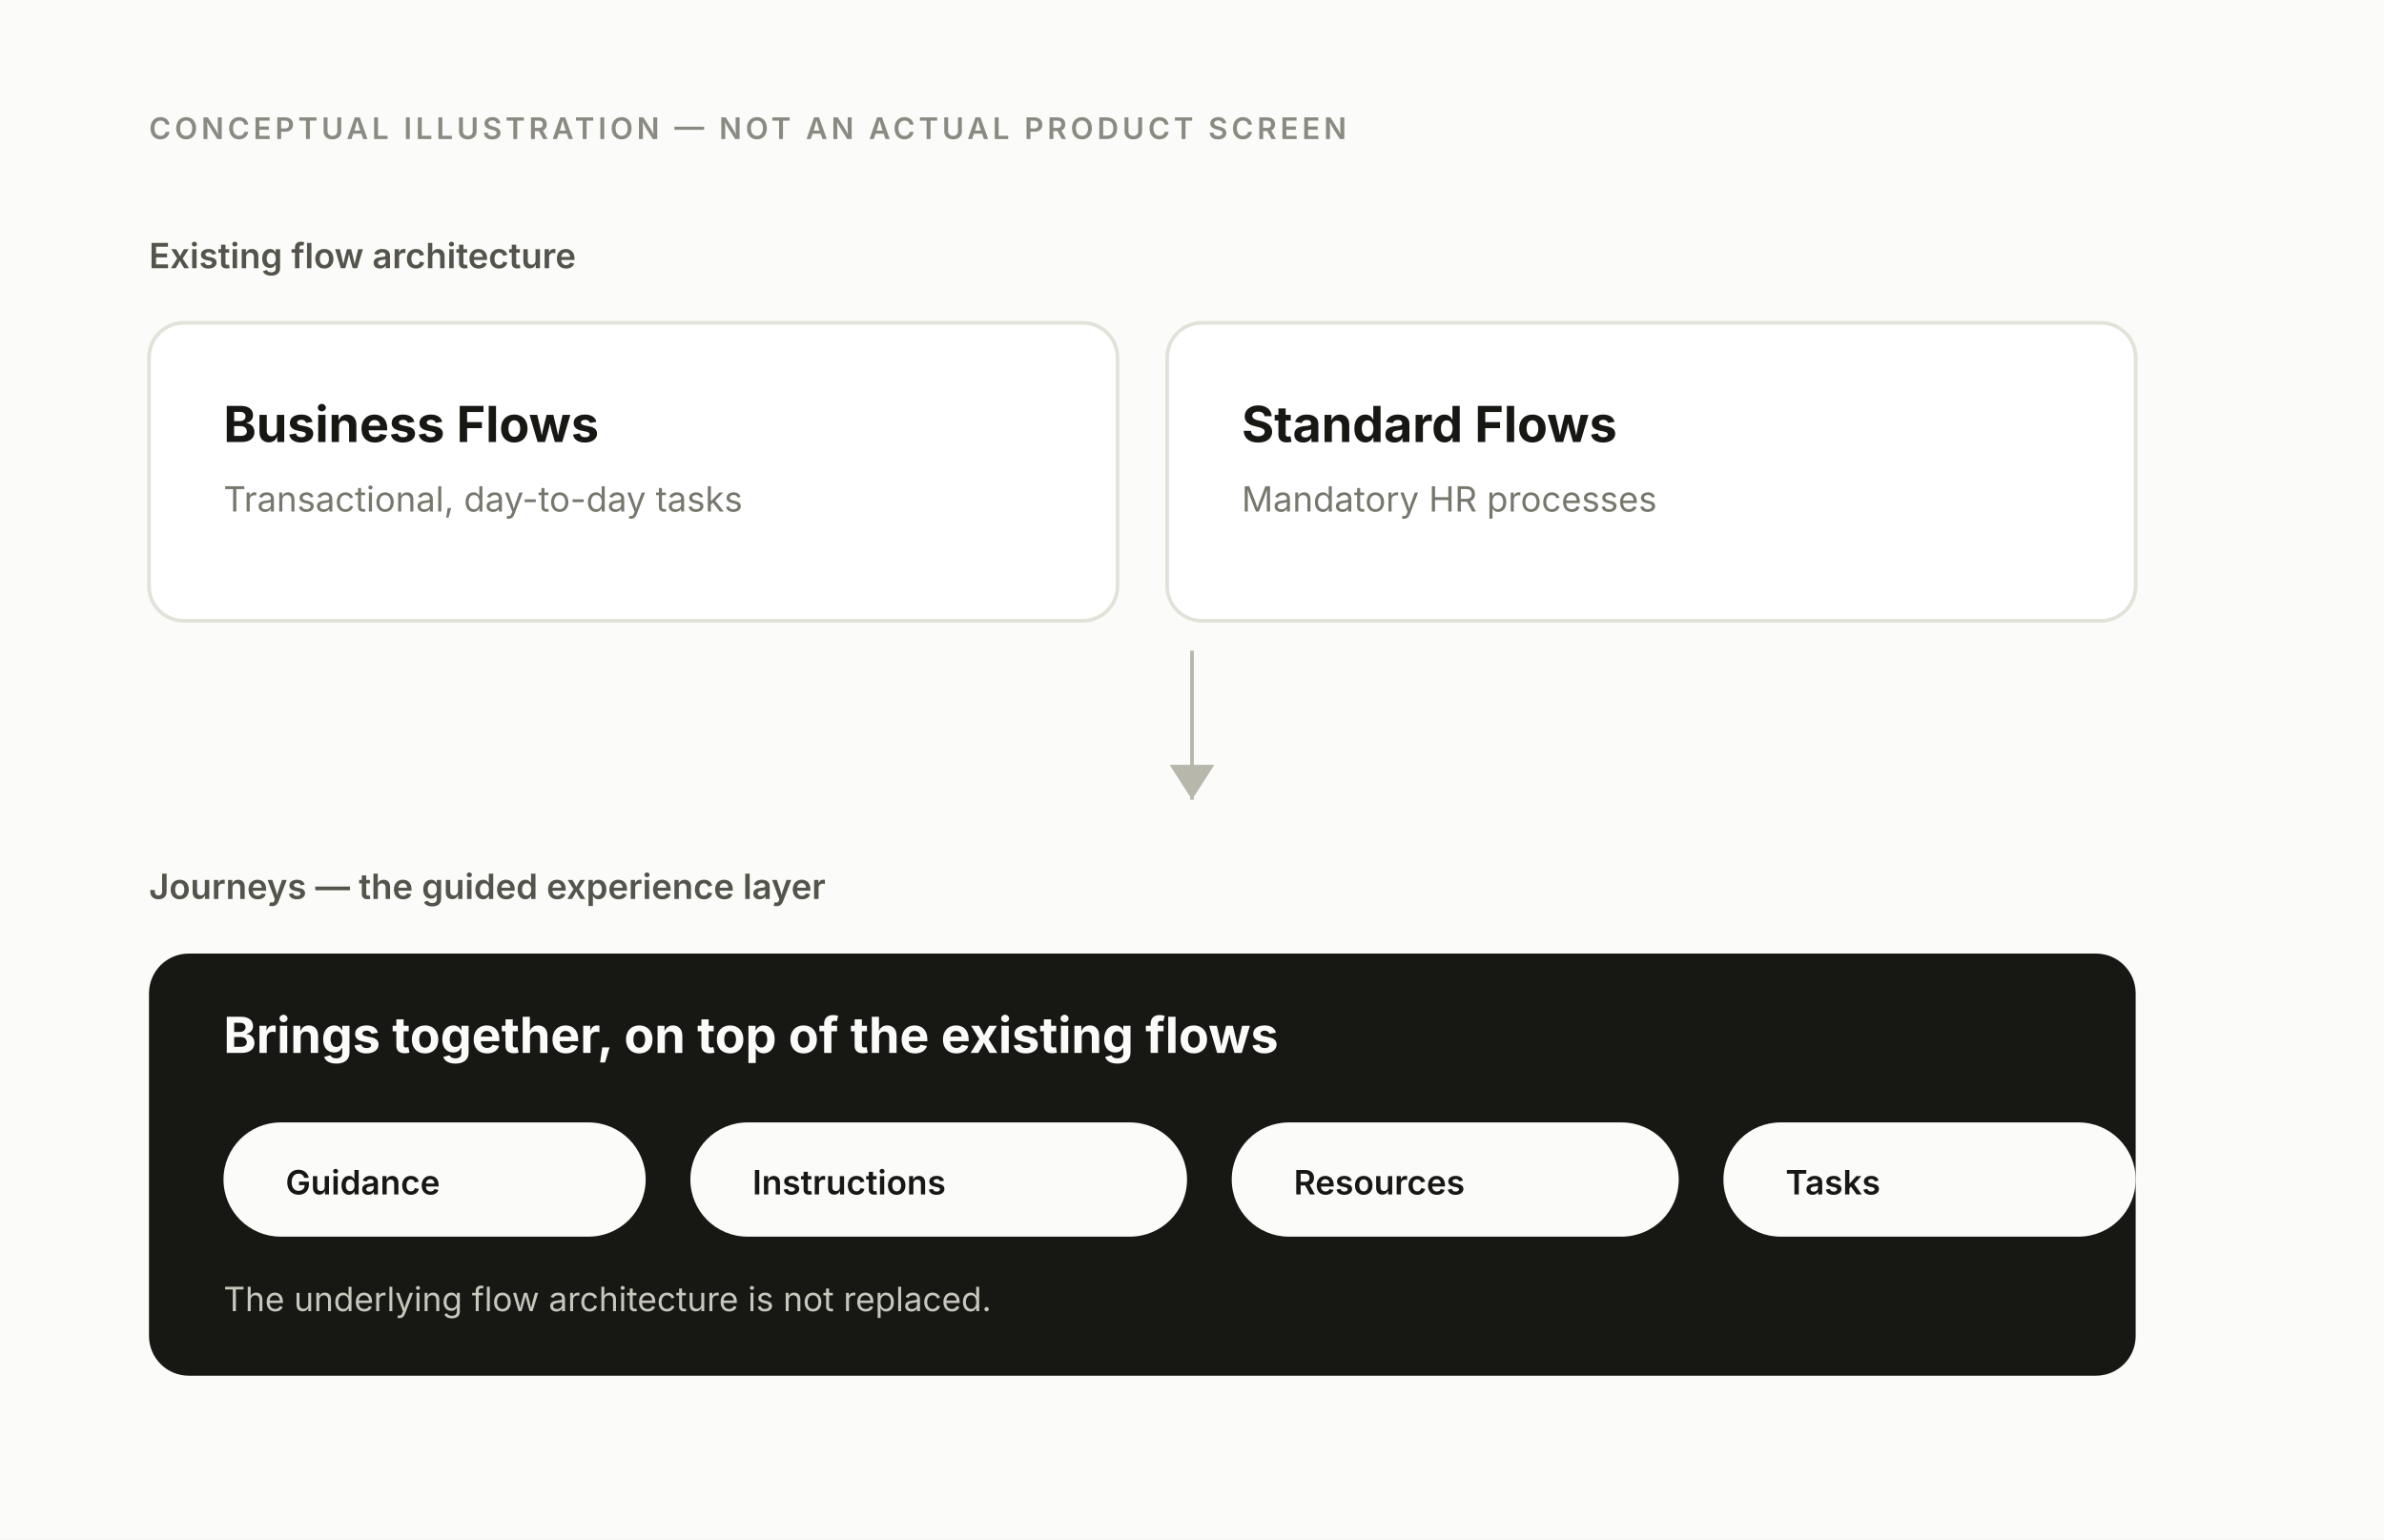
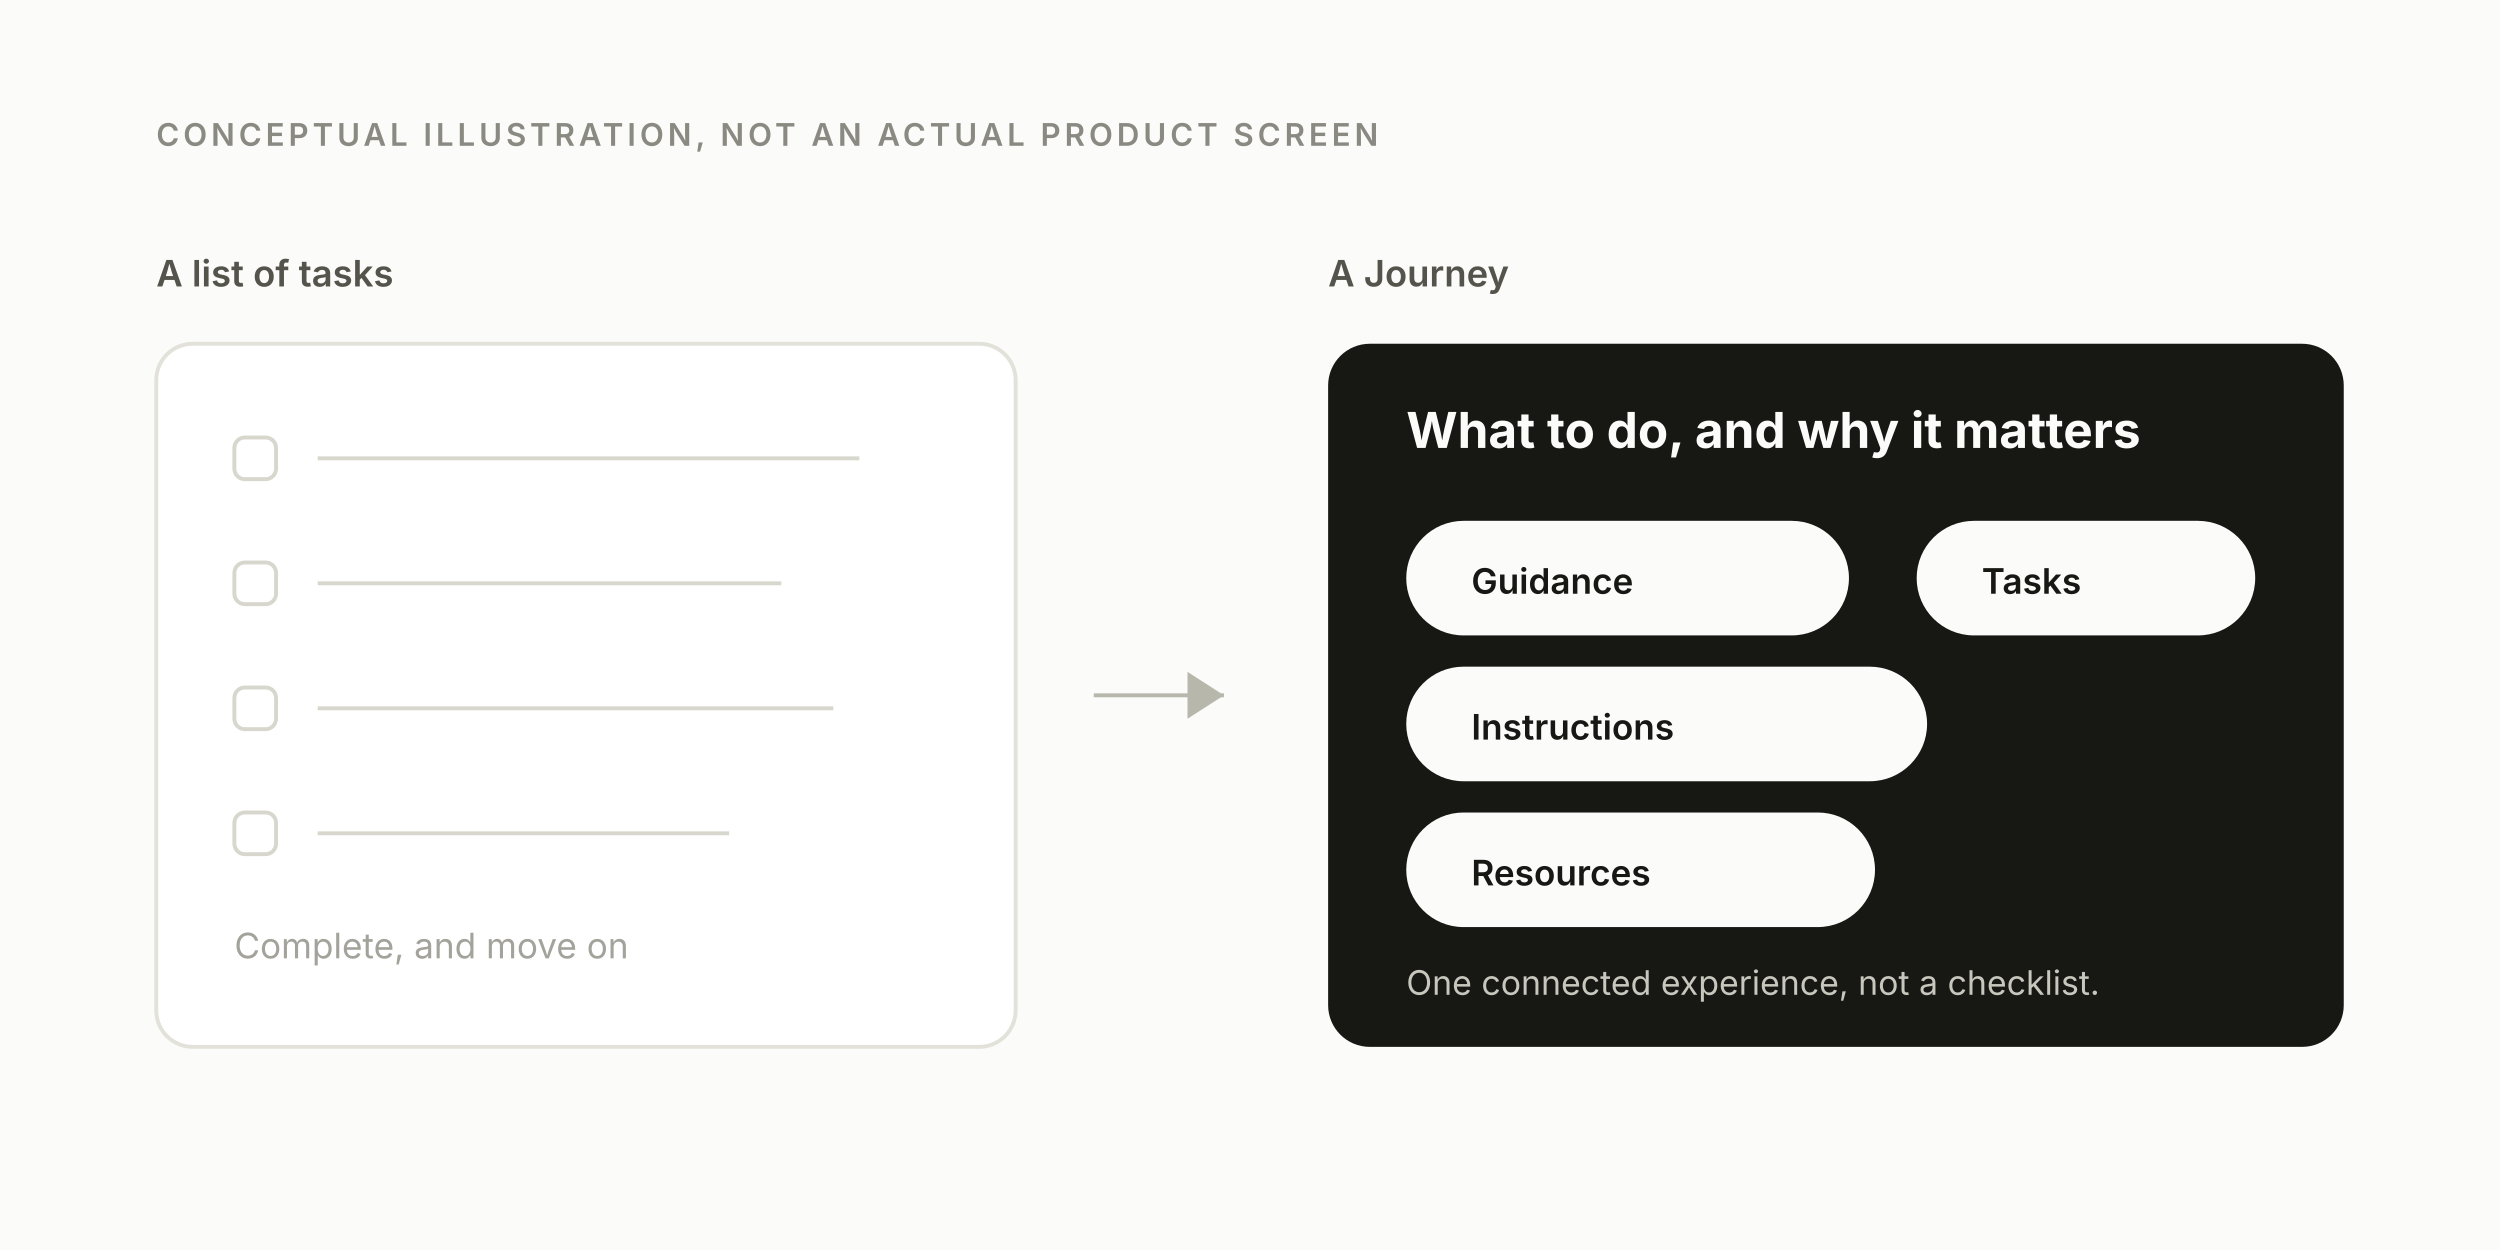
- <svg xmlns="http://www.w3.org/2000/svg" viewBox="0 0 960 620" font-family="Inter, ui-sans-serif, sans-serif">
-   <rect width="960" height="620" fill="#fbfbf9" />
-   <text x="60" y="56" font-size="12" letter-spacing="1.5" font-weight="600" fill="#8a8a82">CONCEPTUAL ILLUSTRATION — NOT AN ACTUAL PRODUCT SCREEN</text>
-   <text x="60" y="108" font-size="14" font-weight="600" fill="#54544c">Existing flow architecture</text>
-   <rect x="60" y="130" width="390" height="120" rx="14" fill="#ffffff" stroke="#e2e2da" stroke-width="1.5" />
-   <text x="90" y="178" font-size="20" font-weight="700" fill="#171714">Business Flows</text>
-   <text x="90" y="206" font-size="14" fill="#77776e">Transactional, day-to-day tasks</text>
-   <rect x="470" y="130" width="390" height="120" rx="14" fill="#ffffff" stroke="#e2e2da" stroke-width="1.5" />
-   <text x="500" y="178" font-size="20" font-weight="700" fill="#171714">Standard Flows</text>
-   <text x="500" y="206" font-size="14" fill="#77776e">Mandatory HR processes</text>
-   <line x1="480" y1="262" x2="480" y2="322" stroke="#b7b7ac" stroke-width="1.5" />
-   <path d="M480 322 L471 308 L489 308 Z" fill="#b7b7ac" />
-   <text x="60" y="362" font-size="14" font-weight="600" fill="#54544c">Journeys — the guided experience layer</text>
-   <rect x="60" y="384" width="800" height="170" rx="16" fill="#171714" />
-   <text x="90" y="424" font-size="20" font-weight="700" fill="#fbfbf9">Brings together, on top of the existing flows</text>
+ <svg xmlns="http://www.w3.org/2000/svg" viewBox="0 0 960 480" font-family="Inter, ui-sans-serif, sans-serif">
+   <rect width="960" height="480" fill="#fbfbf9" />
+   <text x="60" y="56" font-size="12" letter-spacing="1.5" font-weight="600" fill="#8a8a82">CONCEPTUAL ILLUSTRATION, NOT AN ACTUAL PRODUCT SCREEN</text>
+   <text x="60" y="110" font-size="14" font-weight="600" fill="#54544c">A list of tasks</text>
+   <rect x="60" y="132" width="330" height="270" rx="14" fill="#ffffff" stroke="#e2e2da" stroke-width="1.5" />
+   <g stroke="#d7d7cd" stroke-width="1.5">
+     <rect x="90" y="168" width="16" height="16" rx="4" fill="none" />
+     <line x1="122" y1="176" x2="330" y2="176" />
+     <rect x="90" y="216" width="16" height="16" rx="4" fill="none" />
+     <line x1="122" y1="224" x2="300" y2="224" />
+     <rect x="90" y="264" width="16" height="16" rx="4" fill="none" />
+     <line x1="122" y1="272" x2="320" y2="272" />
+     <rect x="90" y="312" width="16" height="16" rx="4" fill="none" />
+     <line x1="122" y1="320" x2="280" y2="320" />
+   </g>
+   <text x="90" y="368" font-size="13.5" fill="#a3a39c">Complete, and move on</text>
+   <line x1="420" y1="267" x2="470" y2="267" stroke="#b7b7ac" stroke-width="1.5" />
+   <path d="M470 267 L456 258 L456 276 Z" fill="#b7b7ac" />
+   <text x="510" y="110" font-size="14" font-weight="600" fill="#54544c">A Journey</text>
+   <rect x="510" y="132" width="390" height="270" rx="16" fill="#171714" />
+   <text x="540" y="172" font-size="19" font-weight="700" fill="#fbfbf9">What to do, and why it matters</text>
  <g font-size="13.5" font-weight="600" fill="#171714">
-     <rect x="90" y="452" width="170" height="46" rx="23" fill="#fbfbf9" />
-     <text x="115" y="481">Guidance</text>
-     <rect x="278" y="452" width="200" height="46" rx="23" fill="#fbfbf9" />
-     <text x="303" y="481">Instructions</text>
-     <rect x="496" y="452" width="180" height="46" rx="23" fill="#fbfbf9" />
-     <text x="521" y="481">Resources</text>
-     <rect x="694" y="452" width="166" height="46" rx="23" fill="#fbfbf9" />
-     <text x="719" y="481">Tasks</text>
+     <rect x="540" y="200" width="170" height="44" rx="22" fill="#fbfbf9" />
+     <text x="565" y="228">Guidance</text>
+     <rect x="540" y="256" width="200" height="44" rx="22" fill="#fbfbf9" />
+     <text x="565" y="284">Instructions</text>
+     <rect x="540" y="312" width="180" height="44" rx="22" fill="#fbfbf9" />
+     <text x="565" y="340">Resources</text>
+     <rect x="736" y="200" width="130" height="44" rx="22" fill="#fbfbf9" />
+     <text x="761" y="228">Tasks</text>
  </g>
-   <text x="90" y="528" font-size="13.5" fill="#c7c7bd">The underlying flow architecture is not replaced.</text>
+   <text x="540" y="382" font-size="13" fill="#c7c7bd">One connected experience, not a checklist.</text>
</svg>
